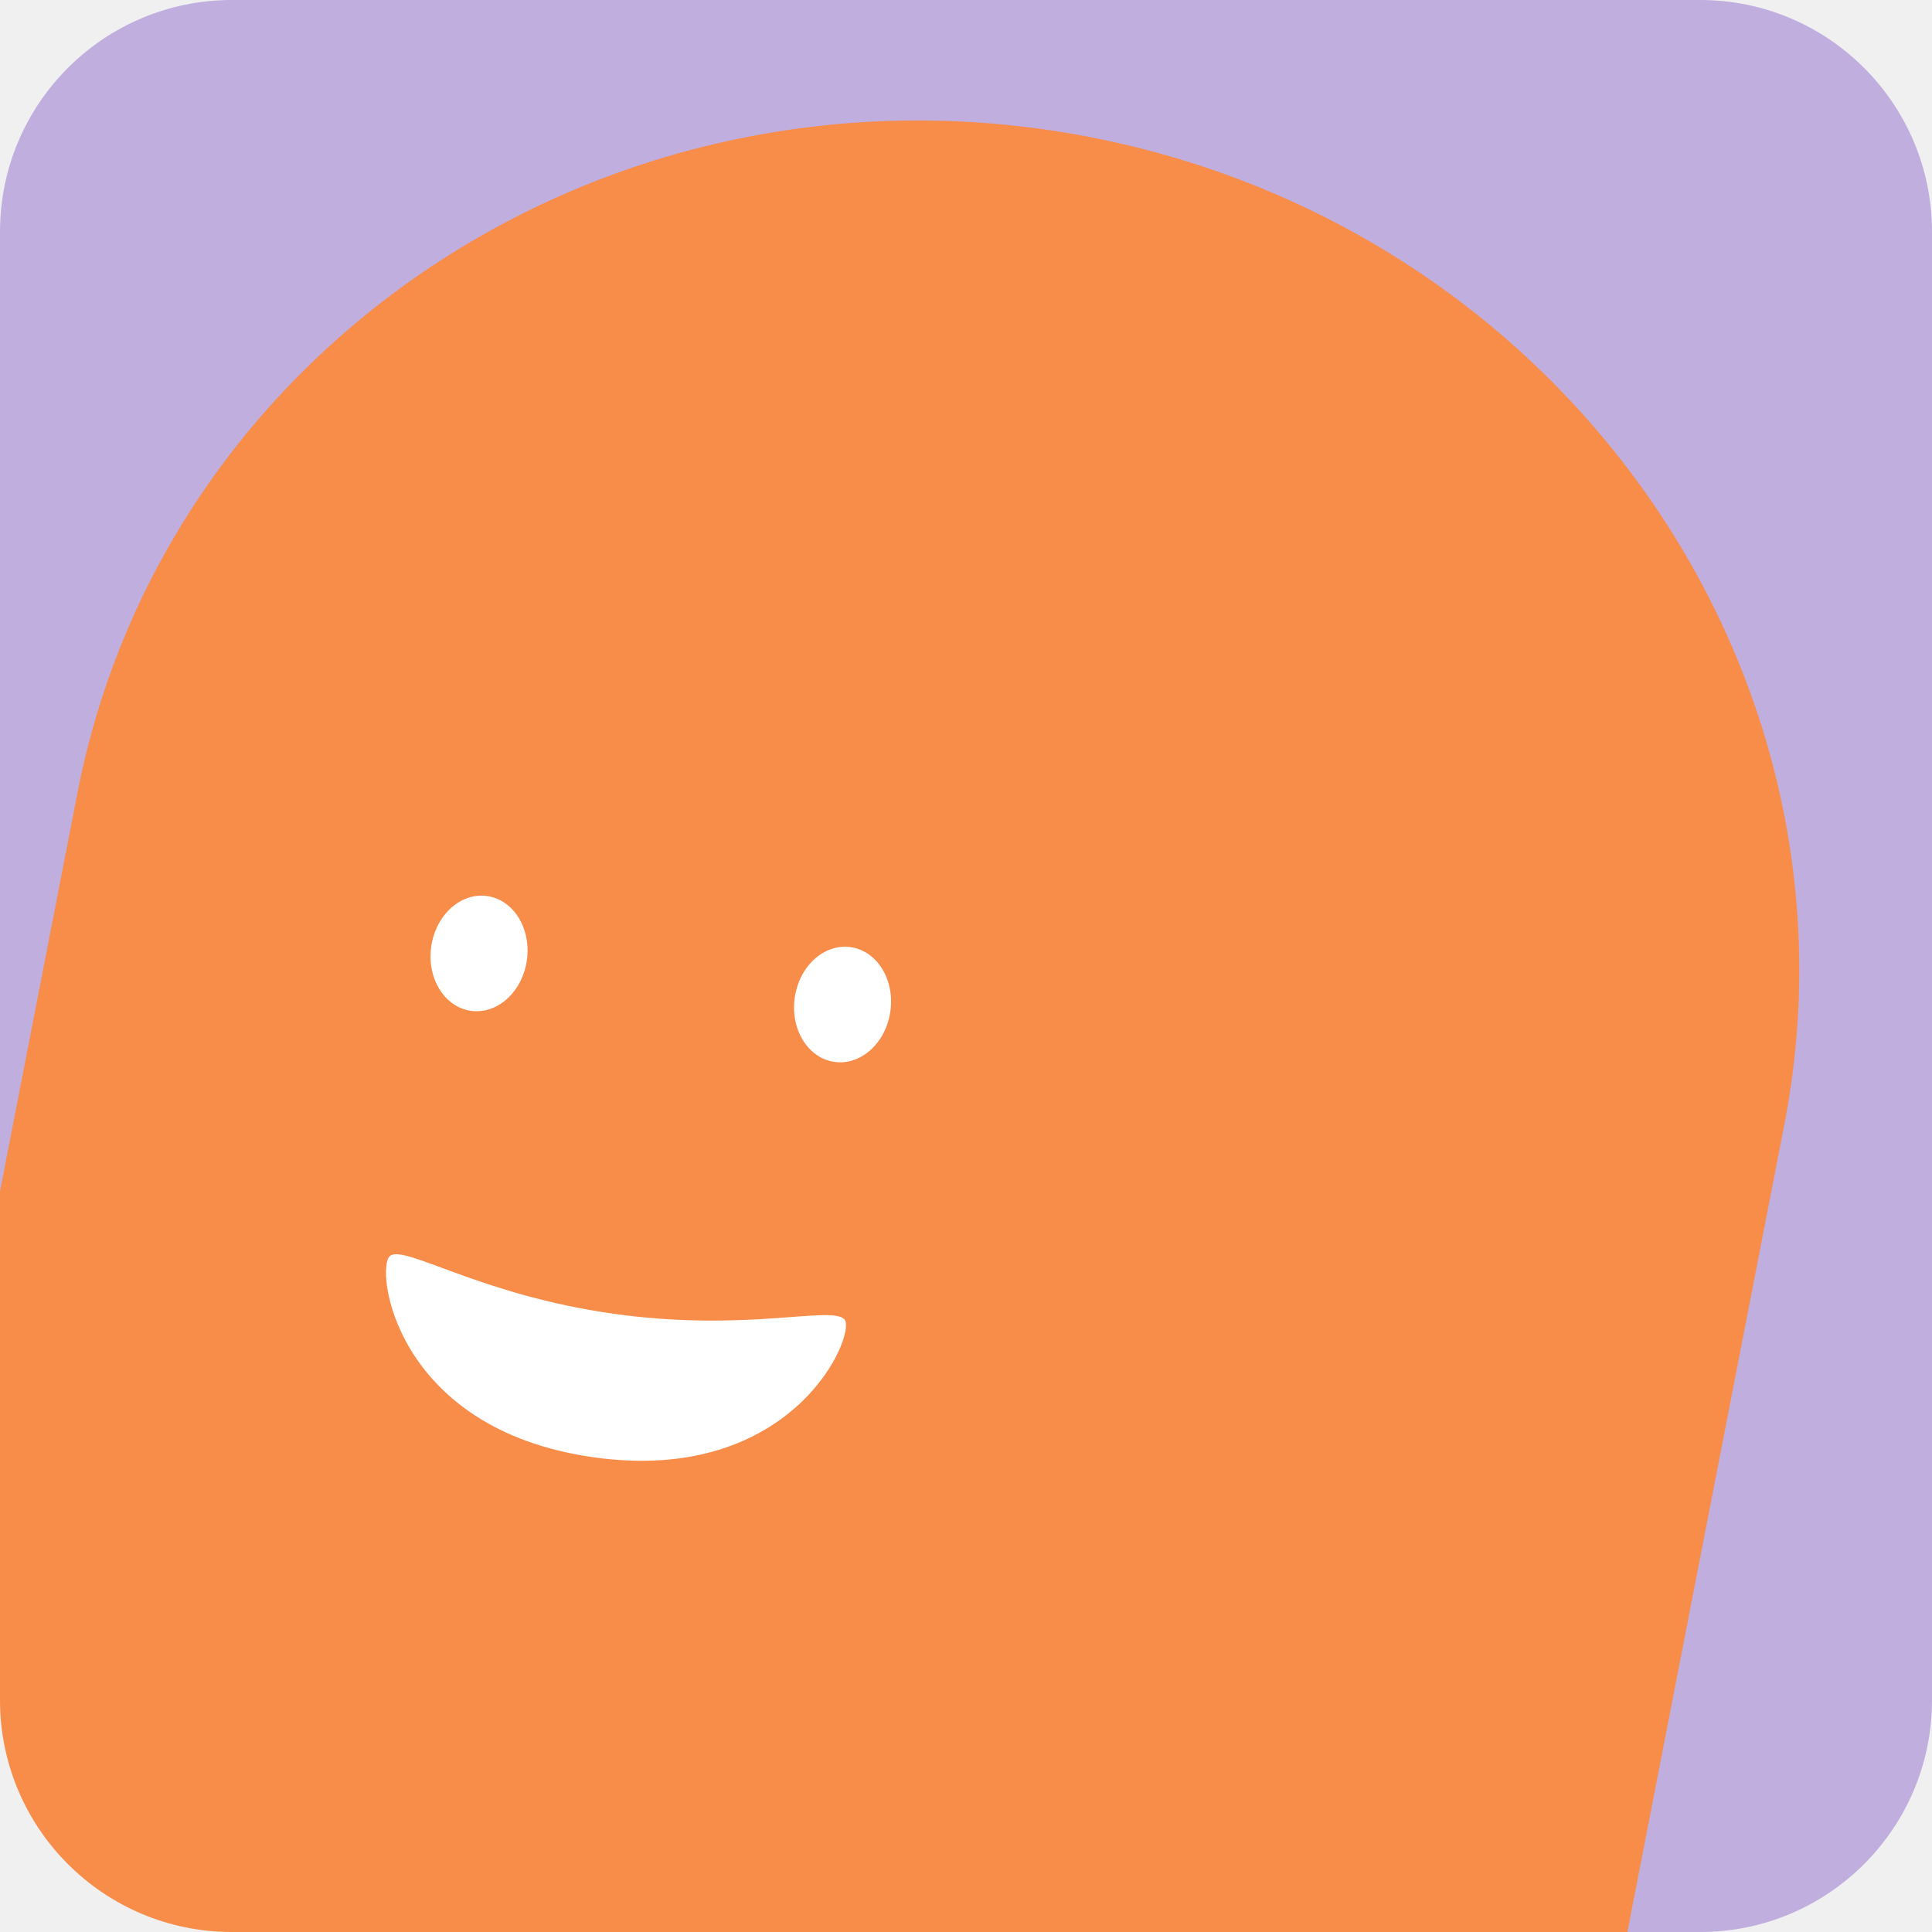
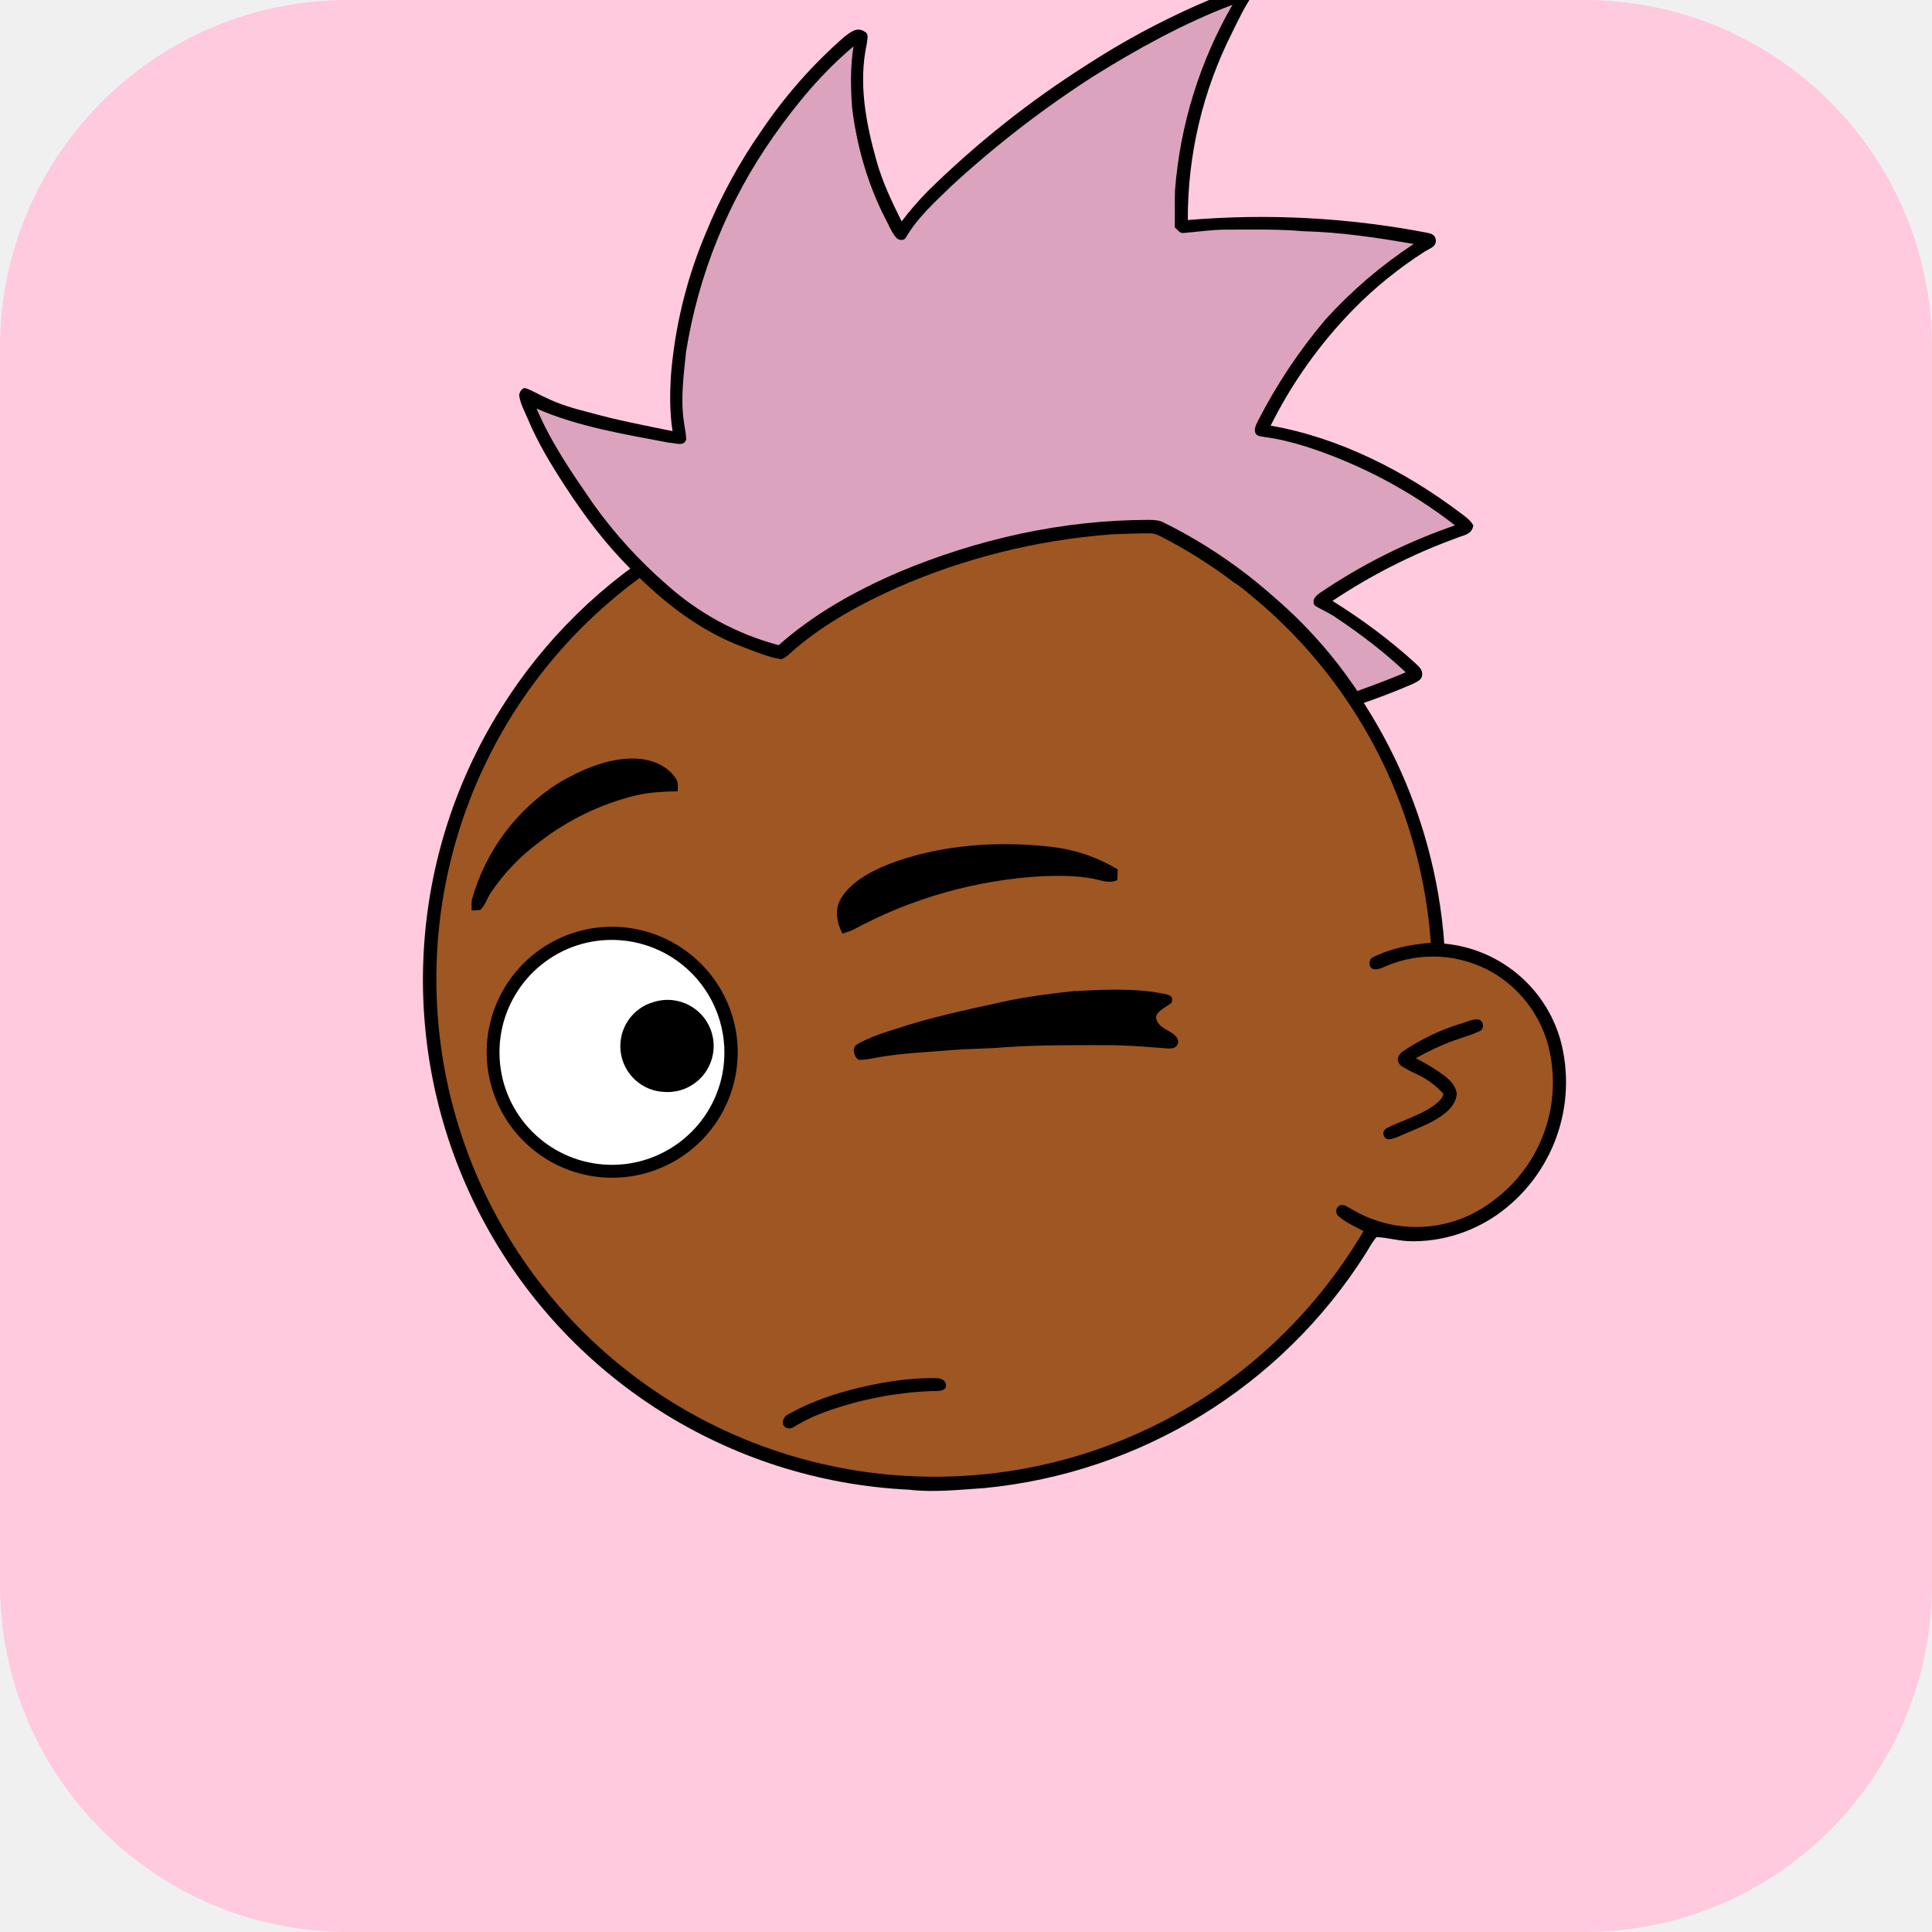
- <svg xmlns="http://www.w3.org/2000/svg" viewBox="0 0 100 100" fill="none" shape-rendering="auto">
+ <svg xmlns="http://www.w3.org/2000/svg" viewBox="0 0 762 762" fill="none" shape-rendering="auto">
  <mask id="viewboxMask">
-     <rect width="100" height="100" rx="12" ry="12" x="0" y="0" fill="#fff" />
+     <rect width="762" height="762" rx="137.16" ry="137.16" x="0" y="0" fill="#fff" />
  </mask>
  <g mask="url(#viewboxMask)">
-     <rect fill="#c0aede" width="100" height="100" x="0" y="0" />
-     <g transform="translate(-5, -4) rotate(11 50 70)">
-       <path d="M95 53.33C95 29.4 74.85 10 50 10S5 29.4 5 53.33V140h90V53.33Z" fill="#f88c49" />
-       <g transform="translate(29 33)">
-         <g transform="translate(-13, 13) rotate(-3 21 21)">
-           <g transform="translate(0 3)">
-             <path d="M14 8c0 1.66-1.12 3-2.5 3S9 9.66 9 8s1.12-3 2.5-3S14 6.34 14 8ZM33 8c0 1.66-1.12 3-2.5 3S28 9.66 28 8s1.12-3 2.5-3S33 6.34 33 8Z" fill="#ffffff" />
-           </g>
-           <g transform="translate(6 25)">
-             <path d="M15 11C4.52 11 2.42 2.82 3.12 2.14 3.82 1.46 8.02 3.5 15 3.5c6.99 0 11.18-2.04 11.88-1.36.7.68-1.4 8.86-11.88 8.86Z" fill="#ffffff" />
-           </g>
-         </g>
+     <rect fill="#ffc9de" width="762" height="762" x="0" y="0" />
+     <g transform="translate(38.1 38.1) scale(0.9)">
+       <path d="M396 164.8a224.8 224.8 0 0 1 104.8 42.4c6.2 4.9 12.5 9.4 18 15a225.4 225.4 0 0 1 71.8 149 58.5 58.5 0 0 1 50.9 42.2 71 71 0 0 1-27.6 76.5c-11 7.7-24.5 12-38 11.7-5 0-10-1.6-15-1.8-1.9 2.2-3.3 4.9-4.8 7.3A223.3 223.3 0 0 1 389 609.8c-11 .7-21.9 2-33 .7a223.7 223.7 0 0 1-178.8-342.3A223.4 223.4 0 0 1 352 163.5c14.6-1.4 29.4-.3 44 1.3Z" fill="#000" />
+       <path fill-rule="evenodd" clip-rule="evenodd" d="M498.8 213.2A216 216 0 0 0 363 169c-13-.2-26.2 1.6-39 4a218 218 0 0 0-113.6 365.5 218.5 218.5 0 0 0 260.4 40.2c35-18.8 64.2-47.3 84.4-81.5l-3-1.6c-2.8-1.4-5.7-3-8-5-2.2-2-.3-5.8 2.7-4.7 1.5.7 3 1.6 4.4 2.4a55 55 0 0 0 59.6-3.6 64.5 64.5 0 0 0 25-69.8 53.1 53.1 0 0 0-24-31 52.6 52.6 0 0 0-47-2.8c-1.6.8-3.4 1.5-5 1.3-2.5-.2-2.8-4.2-.6-5.2 8-4 16.5-5.6 25.4-6.4a217 217 0 0 0-72-146.4c-4.4-4-8.7-8.1-13.9-11.3Zm107.6 196.2c2-1.2 1.3-5.1-1.4-5-2 0-4.2.8-6.2 1.6l-1.4.4a95.1 95.1 0 0 0-25.5 12.4c-2.2 2-2.2 4.4.1 6.2a92 92 0 0 0 5.2 2.8 36 36 0 0 1 13 9.2c-.2 1.9-2 3.4-3.4 4.5l-.2.2c-3.9 3-8.8 5-13.6 7-2.5 1-4.9 2-7.1 3.1-1.7.8-2.6 2.2-1.6 3.9 1 2 3.2 1.1 5 .5l.6-.2 5.4-2.3c5.4-2.3 11-4.5 15.4-8 2.7-2.1 5.1-5.1 5.4-8.7-.5-3.4-2.7-5.7-5.3-7.8a83 83 0 0 0-11.6-7.2l-1.1-.6c5.4-3 10.8-5.6 16.6-7.7l5-1.7a52 52 0 0 0 6.7-2.6Z" fill="#9e5622" />
+       <g transform="translate(-161 -83)">
+         <path d="M380.2 447.2a55.2 55.2 0 0 1 61 45.5 55 55 0 1 1-61-45.5Z" fill="#000" />
+         <path d="M378.2 453.3a49.4 49.4 0 0 1 57 58.2 49.3 49.3 0 1 1-57-58.2Z" fill="#fff" />
+         <path d="M590 475c13-.7 27-1.4 39.8 1.4 2.2.6 3 1.3 2.3 3.7-2 1.7-6 3.3-6.8 6 0 6 9 6 9.7 10.9-.3 3-2.4 3.3-5 3.1-7.6-.6-15.3-1.2-23-1.4-16 0-32-.2-48 .9-7.6.7-15.2.6-22.8 1.2-11 1-22.1 1.3-33.1 3.3-2.7.5-5.5 1.1-8.2 1-2-1.2-3.1-5.5-.6-6.8 5.3-3 11.3-5 17.2-6.8 15-5 30.7-8.3 46.2-11.7 10.7-2.4 21.5-3.7 32.3-4.9ZM405.4 479.7a20.2 20.2 0 1 1 4.5 39.5 20.1 20.1 0 0 1-4.5-39.5Z" fill="#000" />
      </g>
+       <g transform="translate(-161 -83)">
+         <path d="M397 373.1c6.9.2 14.2 2.9 18 9 1 1.4.6 3.6.7 5.3-6.3.2-12.5.4-18.6 1.9a112 112 0 0 0-41.7 20.1 90 90 0 0 0-22 23c-1.3 2.3-2.3 5.1-4.2 7-1.2.2-2.6.2-3.8.3 0-1.8-.3-3.4.2-5.2a88.7 88.7 0 0 1 38-50.8c10-5.8 21.8-11 33.5-10.6ZM578.5 411.7a71.4 71.4 0 0 1 30 10l-.2 4.7c-4 1.6-7.3-.1-11.3-.8-6.8-1.2-13.9-1.2-20.8-1a197.5 197.5 0 0 0-84 23.7c-1.4.6-3 1-4.4 1.5-2.6-5.4-3.6-11-.1-16.2 5-7.6 15.2-12.4 23.6-15.4 21.3-7.4 44.9-9 67.2-6.5Z" fill="#000" />
+       </g>
+       <g transform="translate(-161 -83)">
+         <path d="M529.1 644.6c2.5.1 4.7 1.4 4 4.2-1.5 2-4.5 1.3-6.7 1.5a155 155 0 0 0-43.8 8.3 73.8 73.8 0 0 0-14 6.2c-2 1-3.3 2.6-5.6 1.5-2.2-1.6-1.2-3.5 0-5.2 8.6-5 17.7-8.4 27.1-11 12.7-3.4 26-5.7 39-5.5Z" fill="#000" />
+       </g>
+       <g transform="translate(-161 -83)" />
+       <g transform="translate(-161 -83)" />
+       <g transform="translate(-161 -83)">
+         <path d="M659.4 36.4c1.9-.6 3.6-1.2 5.6-.6l2.4 3c-3.4 5-6 10.5-8.7 16a180.5 180.5 0 0 0-19.5 82.3 383.4 383.4 0 0 1 105 5.6c2 .4 3.5 1 3.7 3.3.1 3-2.8 3.5-5 5a177.5 177.5 0 0 0-30.9 25 201.2 201.2 0 0 0-36.5 51.2c30 5.2 59 20 83.1 38.2 2 1.5 4.5 3.2 5.7 5.5-.5 4.2-4.6 4.3-7.7 5.7a254.4 254.4 0 0 0-54 27.4c12.8 8 25 17 36.2 27.2 1.7 1.7 3.6 3 3 5.7-.1 1.8-2.9 2.9-4.3 3.6-7.8 3.4-15.8 6.4-23.8 9.1-2.3.8-3.3 0-4.5-1.9a194.1 194.1 0 0 0-39.8-44 215.2 215.2 0 0 0-39.3-26.8c-2.6-1.3-5-2.6-8-2.5-5.7 0-11.4.2-17.1.5-32 2.5-63.6 10.3-93 23.2-15.6 6.9-31.3 15.5-44.4 26.5-2 1.6-4 4.1-6.6 5-5.8-1-11.5-3.4-17-5.5-18.8-7-35.1-19.9-49-34.1-11-11-20.3-23.3-28.7-36.3-6.2-9.5-12-19.1-16.4-29.6-1.4-3.2-3.2-6.6-3.7-10.1 0-1.3 1.2-3.6 2.8-3.2 3 1 6 2.9 9 4.2 5.9 2.9 12.1 4.7 18.5 6.3 12 3.4 24.6 5.8 36.9 8.3-1.2-7.7-1.2-15.4-.8-23.2a202 202 0 0 1 15.3-63.4 230 230 0 0 1 24.3-44.8 212.6 212.6 0 0 1 36.6-41.5c2.6-1.9 5.4-4.4 8.7-2.2 2.2 1 1.1 3.7 1 5.5-3.7 17-.4 34.6 4.3 51.2 2.6 9.3 6.7 17.9 11 26.5 3.5-4.7 7.4-9.1 11.5-13.3A420 420 0 0 1 595.1 69a344.4 344.4 0 0 1 64.3-32.7Z" fill="#000" />
+         <path d="M658.7 42.9a192.5 192.5 0 0 0-25.1 81.1c-.2 5.4 0 10.9-.1 16.3 1 .8 2 2.5 3.5 2.5 6.3-.5 12.6-1.5 19-1.5 11.3 0 22.5-.3 33.8.7 16.3.4 32.3 2.8 48.4 5.6a202 202 0 0 0-38.6 33A234.2 234.2 0 0 0 670 225c-.8 1.7-2.1 3.8-1 5.8 1 1.2 2.5 1.1 4 1.4 6 .8 12 2.3 17.8 4.1a213.3 213.3 0 0 1 65.5 34.6 250.2 250.2 0 0 0-55.9 27.4c-2.3 1.8-7.8 4-5.6 7.7 3.2 2 6.6 3.3 9.6 5.5 10.6 7.1 21 15 30.3 23.8-7 3-14 5.6-21.2 8.2a201.2 201.2 0 0 0-36.2-40.9 218.3 218.3 0 0 0-48.8-33c-2-1-4.2-1.1-6.5-1.1-37.5 0-75 8.4-109.5 22.9-19 8.2-37 18.2-52.6 32A119.3 119.3 0 0 1 411 297a204 204 0 0 1-32.4-35.6c-9.3-13.5-18.3-26.5-24.8-41.7 18.1 8 38.8 11.3 58.2 15 2.6 0 6.4 1.9 7.4-1.5-.1-2.8-.8-5.5-1.1-8.2-1.4-9.7 0-20.3 1-30a225.9 225.9 0 0 1 38.3-94.5C467.8 86 479 72.5 492.7 61c-1.4 8.9-1.3 18-.6 27 2 16.2 6.5 32.3 13.8 47 1.8 3.2 3.1 6.9 5.4 9.7 1 1.3 3.5 1.7 4.4 0 5.2-8.9 12.8-15.6 20.2-22.8A455.5 455.5 0 0 1 598 74c19.3-12 39.5-23.2 60.7-31.2Z" fill="#dba3be" />
+       </g>
+       <g transform="translate(-161 -83)" />
    </g>
  </g>
</svg>
